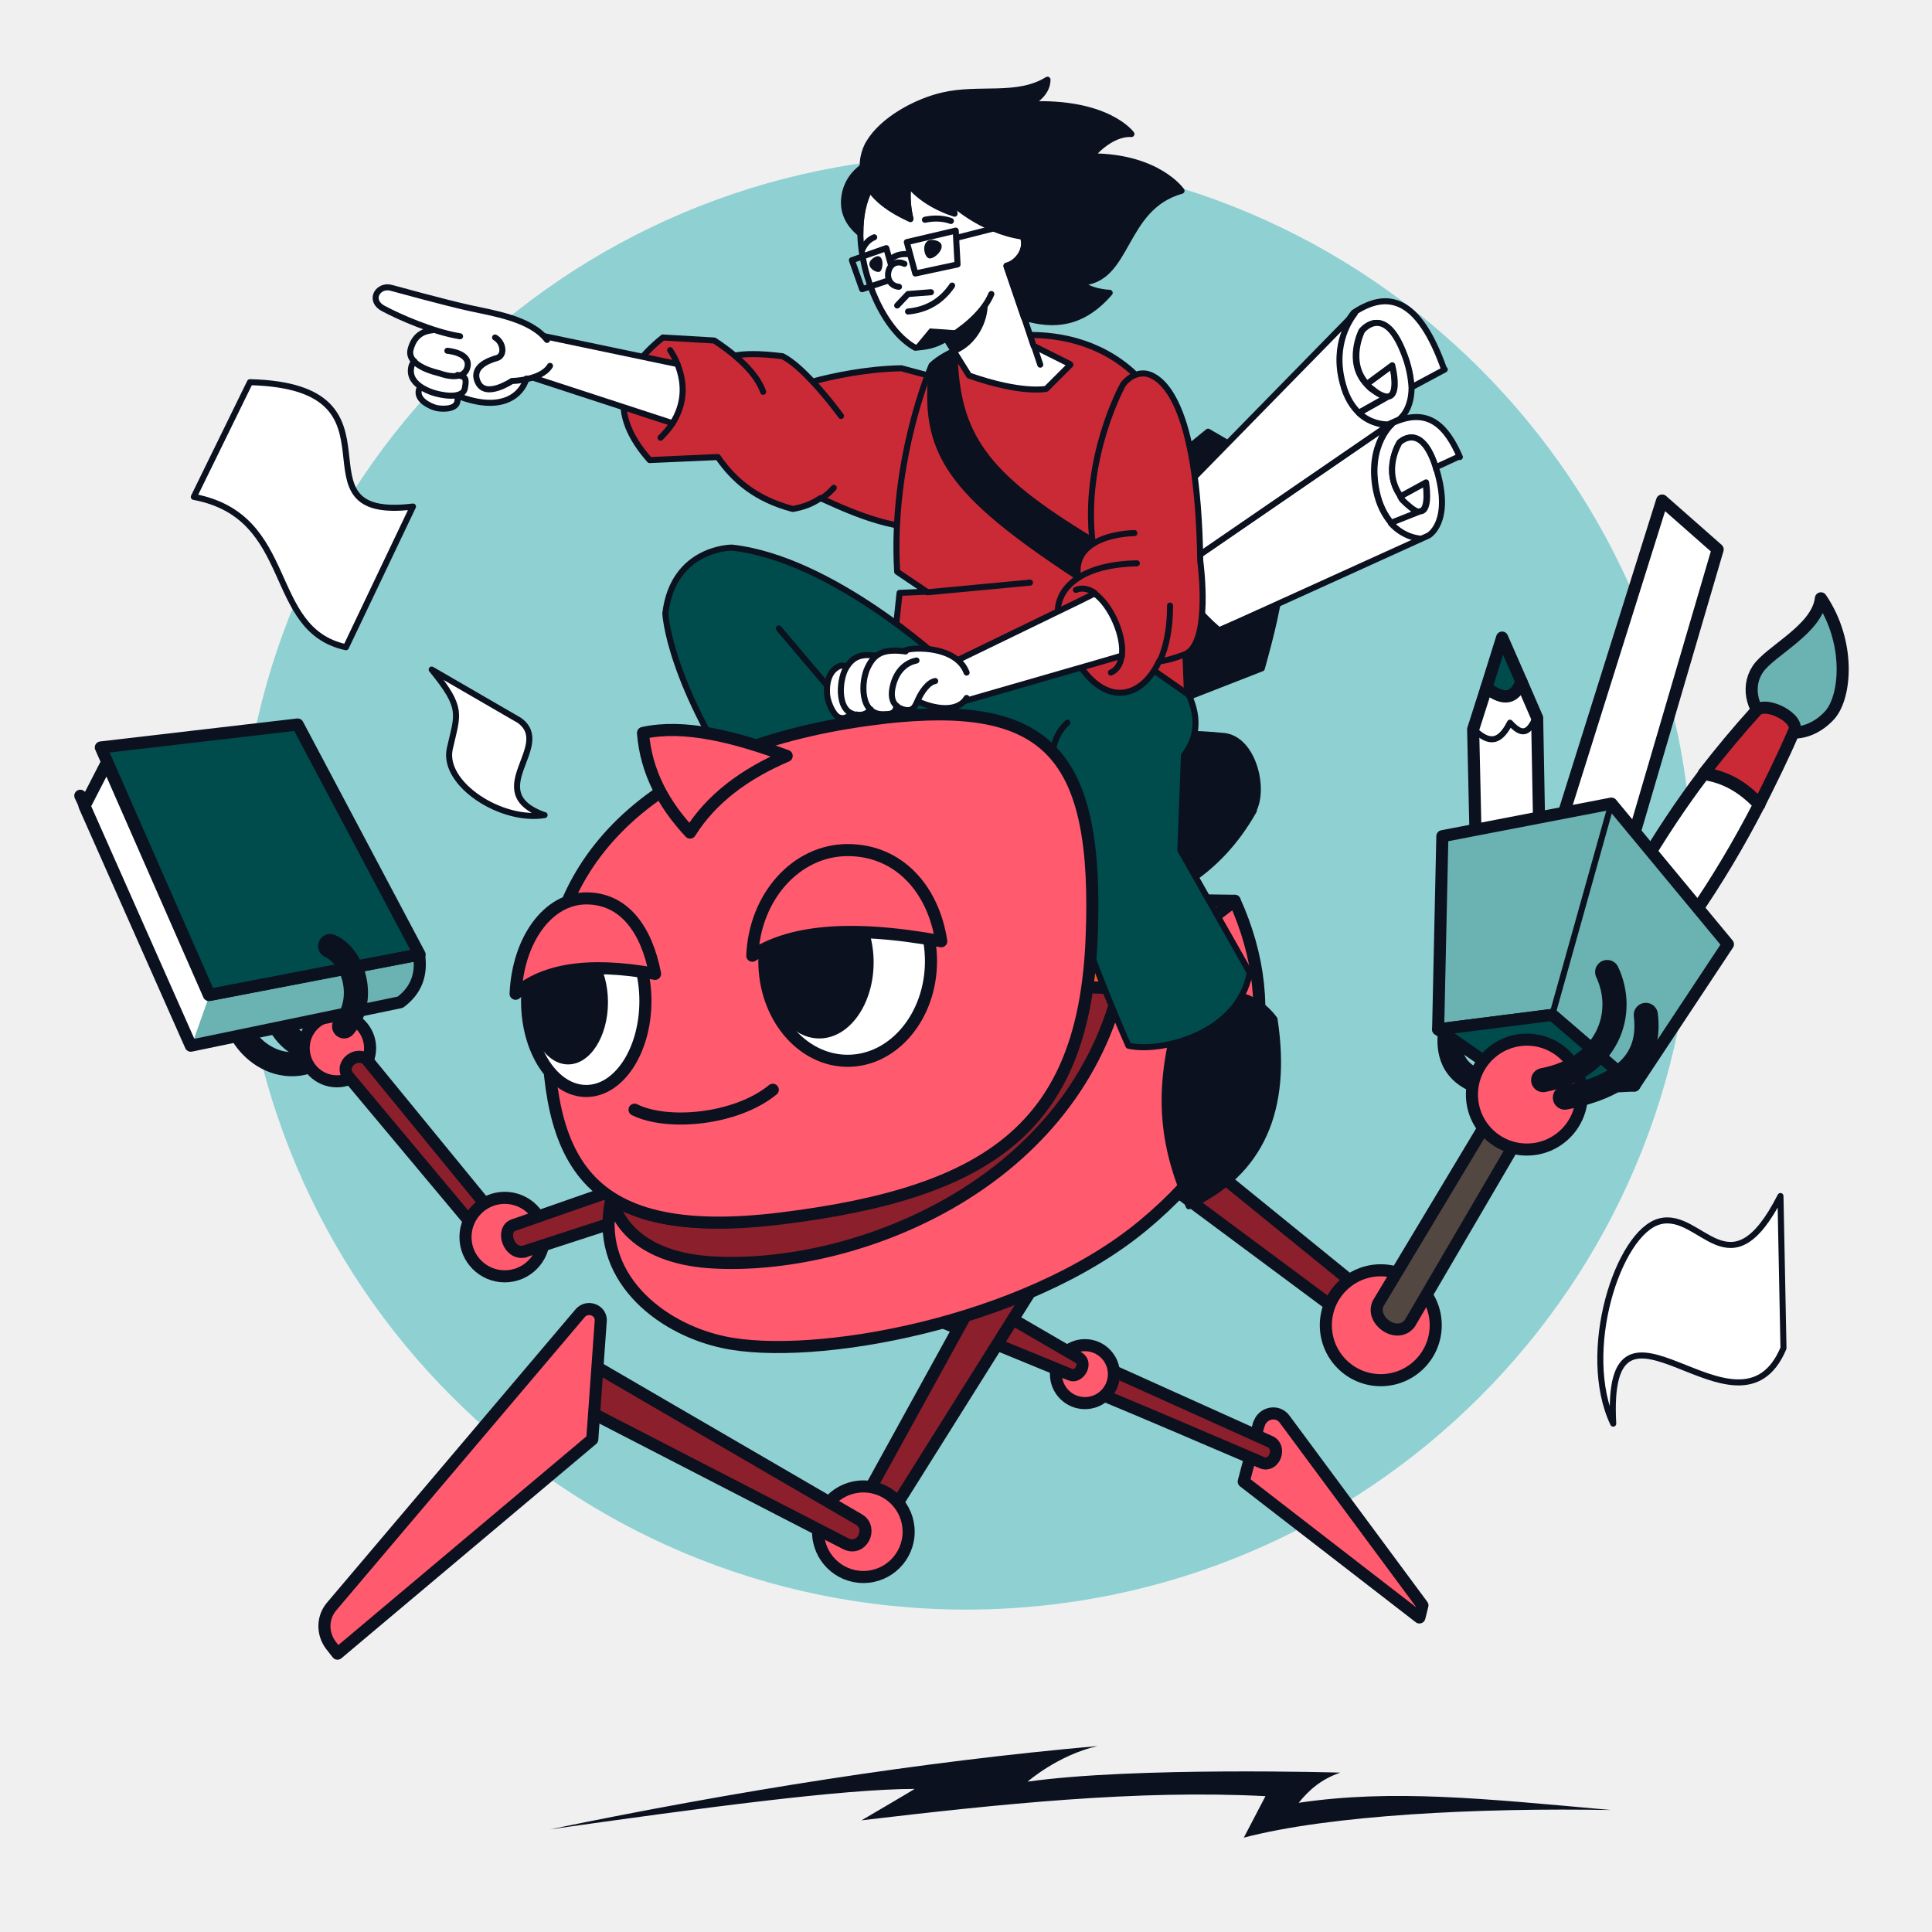
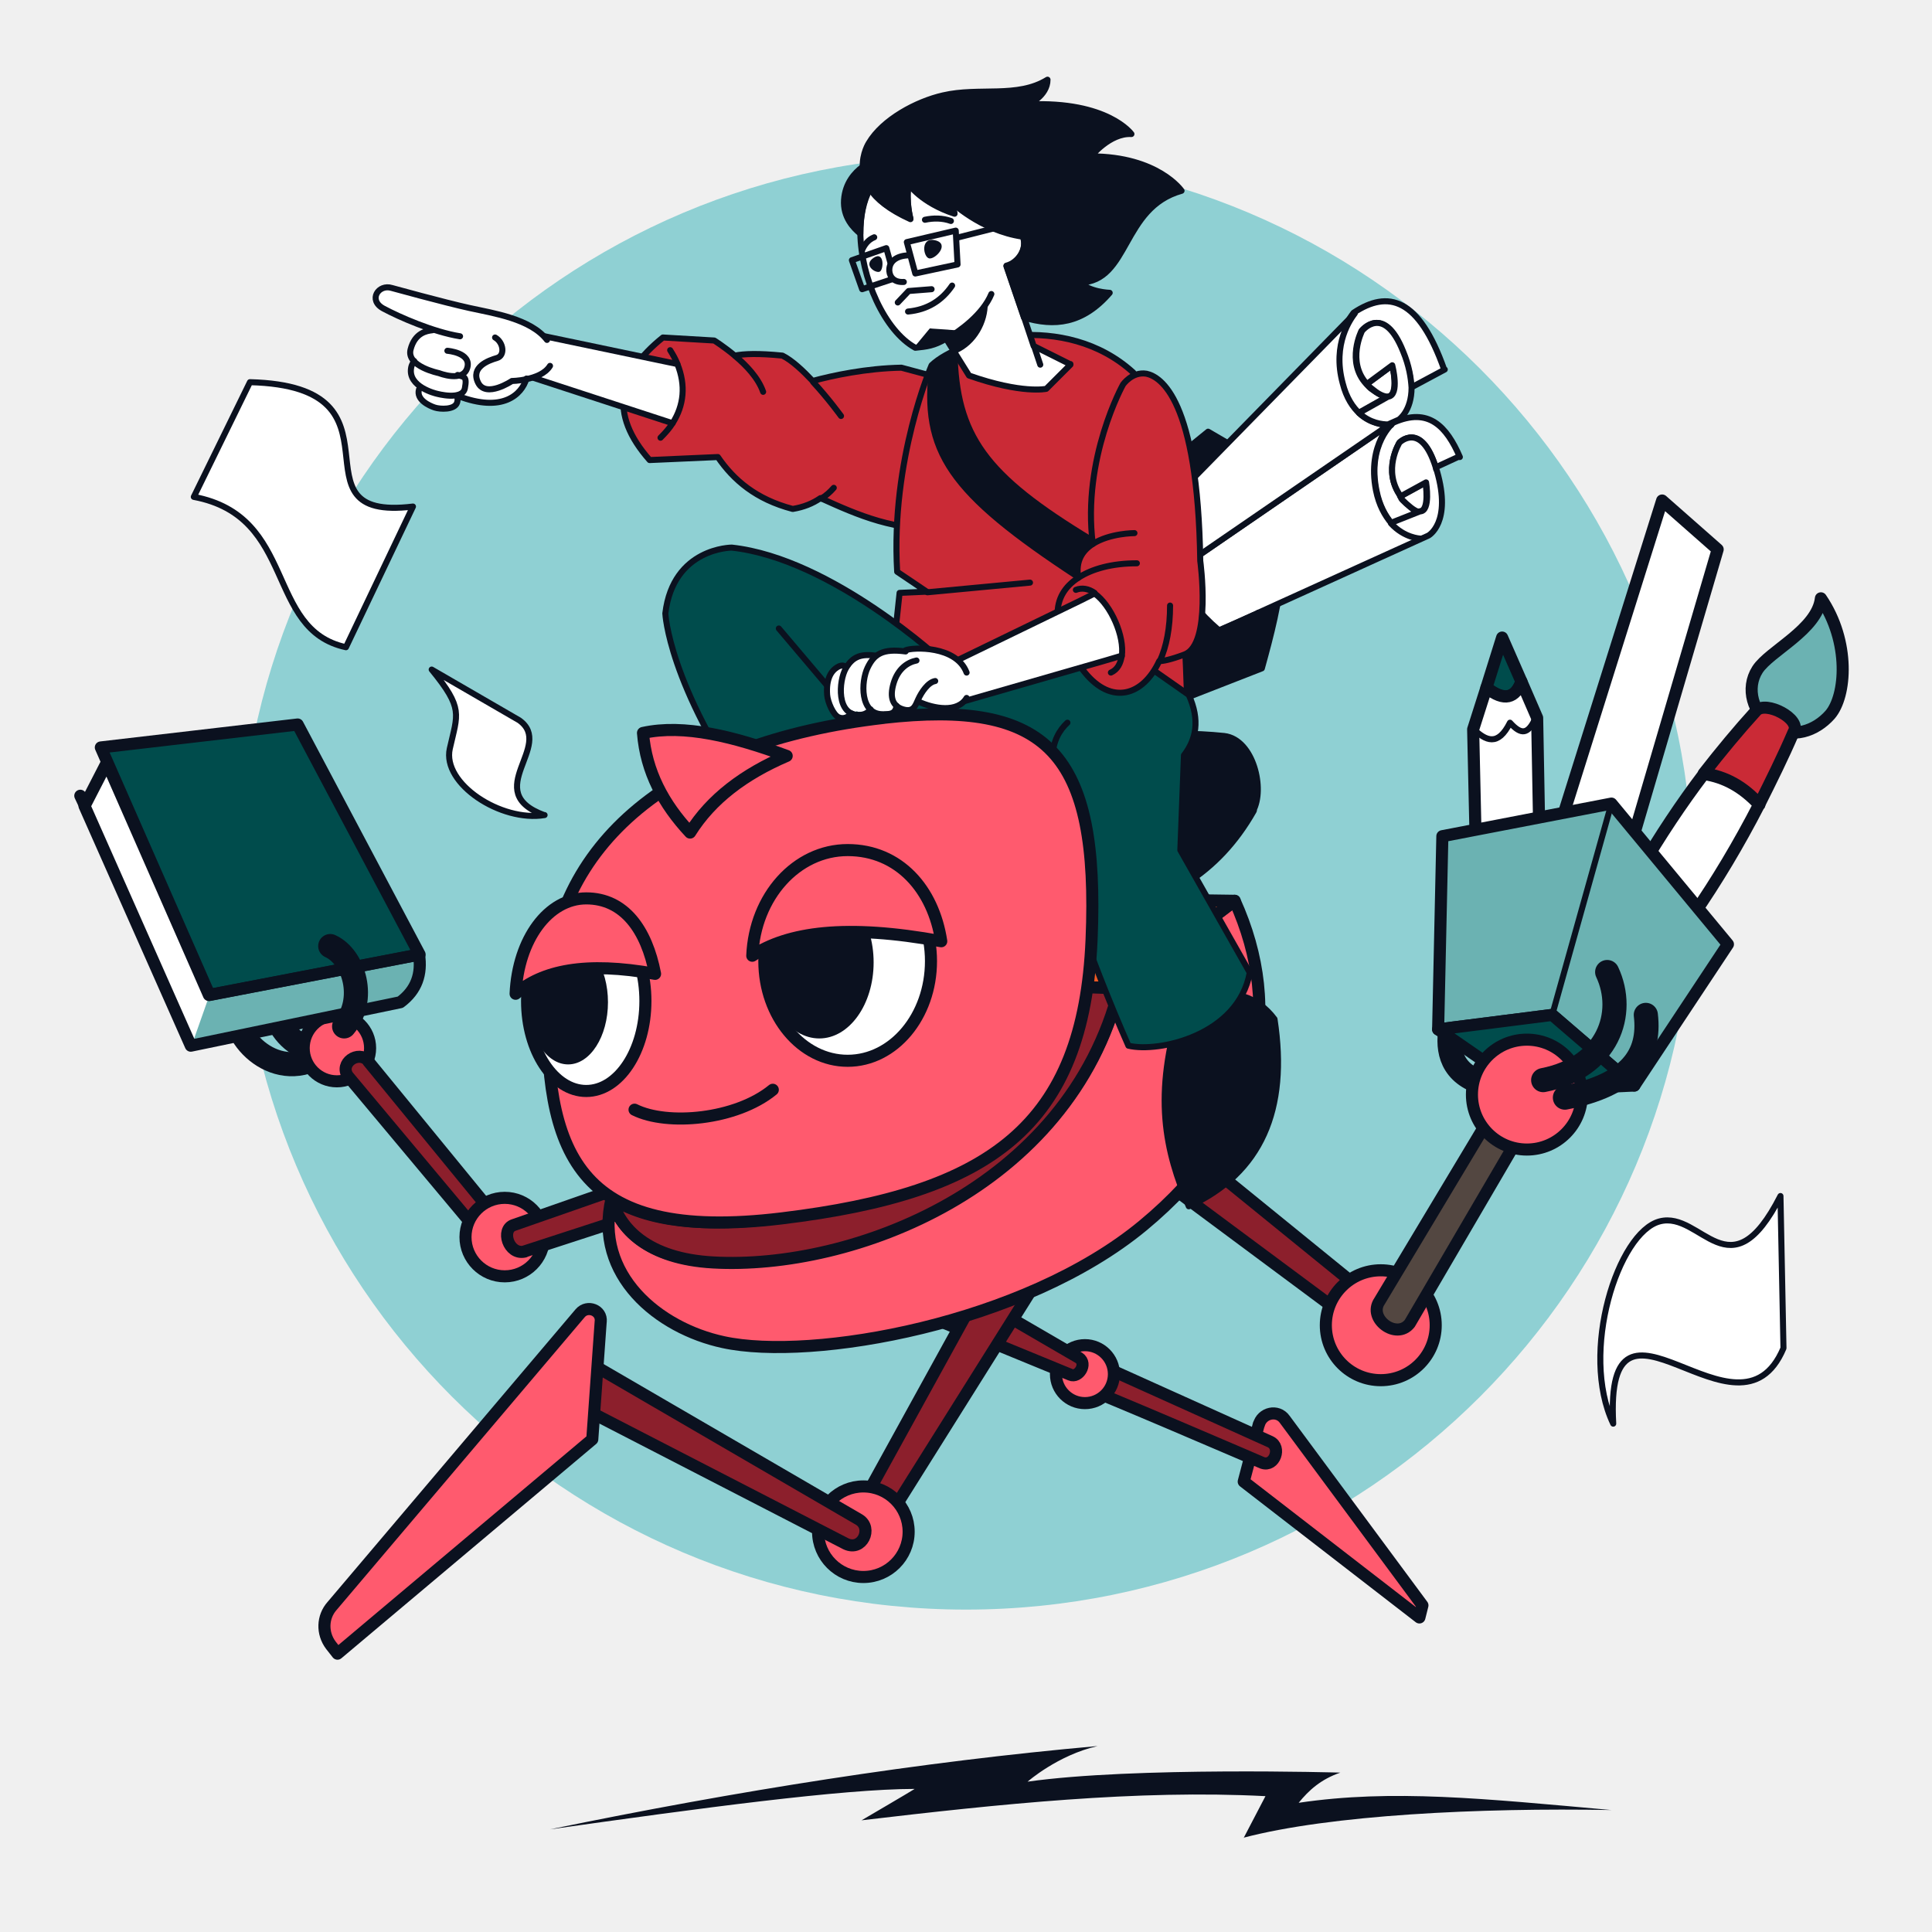
- <svg xmlns="http://www.w3.org/2000/svg" version="1.1" viewBox="0 0 320 320">
+ <svg xmlns="http://www.w3.org/2000/svg" id="Layer_1" version="1.1" viewBox="0 0 320 320">
  <g id="surrounding">
    <circle cx="160" cy="146.2" r="120.4" style="fill: #8fd0d3;" />
    <path d="M68.4,83.9l-11.1,23.3c-13.4-2.9-8.1-21.7-25.2-24.9l9.3-19c27.6.7,5.7,23.2,27,20.6Z" style="fill: #fff; stroke: #0b111f; stroke-linecap: round; stroke-linejoin: round;" />
-     <path d="M90.1,135c-10.6-3.9,1.8-11.5-4.1-15.7l-14.5-8.4c5.3,6.5,4.3,7.3,3,13.1s8.5,12.2,15.7,11Z" style="fill: #fff; stroke: #0b111f; stroke-linecap: round; stroke-linejoin: round;" />
+     <path d="M90.1,135c-10.6-3.9,1.8-11.5-4.1-15.7l-14.5-8.4c5.3,6.5,4.3,7.3,3,13.1-1.3,5.8,8.5,12.2,15.7,11h0Z" style="fill: #fff; stroke: #0b111f; stroke-linecap: round; stroke-linejoin: round;" />
    <path d="M295.4,223.3c-7.5,17.8-29.7-14.5-28.2,12.5-5.6-11.8.8-31.7,7.7-33.5s11.6,12.3,20-4.2l.5,25.2Z" style="fill: #fff; stroke: #0b111f; stroke-linecap: round; stroke-linejoin: round;" />
-     <path d="M205.9,304.4c14.4-3.8,39.2-5,61-4.6-21.2-1.9-36.3-3.5-51.8-1.2,1.7-2.1,3.7-3.9,6.9-5,0,0-34.2-1-51.8,1.5,0,0,5-4.4,11.6-5.9-29.3,2.6-59.7,7.4-90.7,13.8,24.7-3.5,48.5-6.7,60.4-6.7-.6.4-8.8,5.2-8.8,5.2,22.9-2.7,45.7-5.1,66.9-4l-3.6,6.9Z" style="fill: #0b111f;" />
+     <path d="M205.9,304.4c14.4-3.8,39.2-5,61-4.6-21.2-1.9-36.3-3.5-51.8-1.2,1.7-2.1,3.7-3.9,6.9-5,0,0-34.2-1-51.8,1.5,0,0,5-4.4,11.6-5.9-29.3,2.6-59.7,7.4-90.7,13.8,24.7-3.5,48.5-6.7,60.4-6.7-.6.4-8.8,5.2-8.8,5.2,22.9-2.7,45.7-5.1,66.9-4l-3.6,6.9h-.1Z" style="fill: #0b111f;" />
  </g>
  <g id="droid">
    <path d="M303.1,118.4c-2.4,2.7-6.2,4-9.5,1.9s-4.5-6.3-2.5-9.4,9.9-6.6,10.5-11.8c4.9,7.2,4.2,16.2,1.5,19.3Z" style="fill: #6bb2b2; stroke: #0b111f; stroke-linecap: round; stroke-linejoin: round; stroke-width: 2px;" />
    <path d="M297.1,121.2c-1.8,4.2-3.8,8.2-5.7,12-2.6-2.9-5.6-4.6-9.2-5.1,2.8-3.6,5.7-7.1,8.7-10.4,1.6-1.7,7.5,1.4,6.2,3.5Z" style="fill: #ca2a36; stroke: #0b111f; stroke-linecap: round; stroke-linejoin: round; stroke-width: 2px;" />
-     <path d="M291.4,133.2c-6.9,13.4-14.6,24.3-22.7,33.2l-6-5c5.5-12.1,12-23.3,19.5-33.2,3.5.5,6.5,2.2,9.2,5.1Z" style="fill: #fff; stroke: #0b111f; stroke-linecap: round; stroke-linejoin: round; stroke-width: 2px;" />
+     <path d="M291.4,133.2c-6.9,13.4-14.6,24.3-22.7,33.2l-6-5c5.5-12.1,12-23.3,19.5-33.2,3.5.5,6.5,2.2,9.2,5.1h0Z" style="fill: #fff; stroke: #0b111f; stroke-linecap: round; stroke-linejoin: round; stroke-width: 2px;" />
    <path d="M252,112.9c-1,2.7-2.8,3.3-5.8,1l2.6-8.3,3.2,7.3Z" style="fill: #004c4c; stroke: #0b111f; stroke-linecap: round; stroke-linejoin: round; stroke-width: 2px;" />
-     <path d="M255.2,151.4l-10.7-8.4-.5-22.2,2.2-6.9c3,2.4,4.8,1.7,5.8-1l2.6,6,.6,32.5Z" style="fill: #fff; stroke: #0b111f; stroke-linecap: round; stroke-linejoin: round; stroke-width: 2px;" />
+     <path d="M255.2,151.4l-10.7-8.4-.5-22.2,2.2-6.9c3,2.4,4.8,1.7,5.8-1l2.6,6,.6,32.5h0Z" style="fill: #fff; stroke: #0b111f; stroke-linecap: round; stroke-linejoin: round; stroke-width: 2px;" />
    <polygon points="252.8 154.5 275.3 82.9 284.5 91 264.5 159.2 252.8 154.5" style="fill: #fff; stroke: #0b111f; stroke-linecap: round; stroke-linejoin: round; stroke-width: 2px;" />
    <path d="M39.3,166.3c-1.7,4.7,5.9,13.3,13.7,8.6" style="fill: none; stroke: #0b111f; stroke-linecap: round; stroke-linejoin: round; stroke-width: 4px;" />
    <path d="M45.6,164c-1.7,4.7,4.1,13.2,11.9,8.6" style="fill: none; stroke: #0b111f; stroke-linecap: round; stroke-linejoin: round; stroke-width: 4px;" />
    <path d="M242.5,164.3s-7.7,13,4.4,15.4" style="fill: none; stroke: #0b111f; stroke-linecap: round; stroke-linejoin: round; stroke-width: 4px;" />
    <polygon points="224.7 219.4 190.1 193.7 194.8 188.7 227.9 215.6 224.7 219.4" style="fill: #8c1f2c; stroke: #0b111f; stroke-linejoin: round; stroke-width: 2px;" />
    <circle cx="55.8" cy="173.6" r="5.5" style="fill: #ff5a6e; stroke: #0b111f; stroke-linejoin: round; stroke-width: 2px;" />
-     <path d="M61,175.8l21.2,25.9-3.1,2.2-21.5-25.7c-1.4-2.1,1.7-4.3,3.4-2.5Z" style="fill: #8c1f2c; stroke: #0b111f; stroke-linejoin: round; stroke-width: 2px;" />
+     <path d="M61,175.8l21.2,25.9-3.1,2.2-21.5-25.7c-1.4-2.1,1.7-4.3,3.4-2.5h0Z" style="fill: #8c1f2c; stroke: #0b111f; stroke-linejoin: round; stroke-width: 2px;" />
    <circle cx="83.6" cy="204.9" r="6.5" style="fill: #ff5a6e; stroke: #0b111f; stroke-linejoin: round; stroke-width: 2px;" />
-     <path d="M86.8,207.3l29.2-9.5-1.1-5.3-29.8,10.4c-2.2.7-.9,5,1.8,4.4Z" style="fill: #8c1f2c; stroke: #0b111f; stroke-linejoin: round; stroke-width: 2px;" />
-     <path d="M208.5,235.9l-2.5,9.5,29.1,22.5.5-2-22.8-30.8c-1.2-1.7-3.8-1.1-4.3.9Z" style="fill: #ff5a6e; stroke: #0b111f; stroke-linejoin: round; stroke-width: 2px;" />
+     <path d="M86.8,207.3l29.2-9.5-1.1-5.3-29.8,10.4c-2.2.7-.9,5,1.8,4.4h-.1Z" style="fill: #8c1f2c; stroke: #0b111f; stroke-linejoin: round; stroke-width: 2px;" />
+     <path d="M208.5,235.9l-2.5,9.5,29.1,22.5.5-2-22.8-30.8c-1.2-1.7-3.8-1.1-4.3.9h0Z" style="fill: #ff5a6e; stroke: #0b111f; stroke-linejoin: round; stroke-width: 2px;" />
    <path d="M209.1,242.3s-28.6-12.3-29.7-12.5l1.7-4.2,29.3,13.2c1.9.9.7,4.2-1.3,3.5Z" style="fill: #8c1f2c; stroke: #0b111f; stroke-linejoin: round; stroke-width: 2px;" />
    <circle cx="179.7" cy="227.6" r="4.8" style="fill: #ff5a6e; stroke: #0b111f; stroke-linejoin: round; stroke-width: 2px;" />
    <path d="M178.7,224.9l-30.8-17.9-6.4,6,35.8,14.7c1.3.6,2.9-1.8,1.4-2.8Z" style="fill: #8c1f2c; stroke: #0b111f; stroke-linejoin: round; stroke-width: 2px;" />
    <polygon points="147.7 250.5 175 207 167.8 203.6 143.3 248.1 147.7 250.5" style="fill: #8c1f2c; stroke: #0b111f; stroke-linejoin: round; stroke-width: 2px;" />
-     <path d="M185.4,163.7l19.1-14.5c8.2,18.1,4.5,37.5-15.2,53.8s-54.8,22.5-69.5,19.3c-10.7-2.3-21.5-11.1-18.5-23.8,1.3,5,5.9,9.9,16.8,10.5,22.9,1.3,58.9-12.2,67.3-45.4Z" style="fill: #ff5a6e; stroke: #0b111f; stroke-linejoin: round; stroke-width: 2px;" />
-     <path d="M204.5,149.2l-19.1,14.5-5.6-.2c.6-2.5,1-5.2,1.1-8,0-1.4,0-2.7,0-4,3.4-.6,6.5-1.4,9.3-2.5l14.3.2Z" style="fill: #f15a24; stroke: #0b111f; stroke-linejoin: round; stroke-width: 2px;" />
-     <path d="M190.3,148.9c-2.9,1.1-6,2-9.3,2.5,0-.9,0-1.8,0-2.7l9.4.2Z" style="fill: none; stroke: #0b111f; stroke-linejoin: round; stroke-width: 2px;" />
-     <path d="M207.2,134.1c-5.8,10.2-14.5,15.3-26.3,17.3,0-10.5-2.5-19.6-8.3-25.6,9.1-3.5,20.4-4.4,30.1-3.4,4.4.5,6.3,8.3,4.4,11.7Z" style="fill: #0b111f; stroke: #0b111f; stroke-linejoin: round; stroke-width: 2px;" />
-     <path d="M185.4,163.7c-8.4,33.2-44.3,46.7-67.3,45.4-10.8-.6-15.5-5.6-16.8-10.6,5.9,3.7,14.8,4.9,28.2,3.2,15.8-2,44.2-13,50.2-38.2l5.6.2Z" style="fill: #8c1f2c; stroke: #0b111f; stroke-linejoin: round; stroke-width: 2px;" />
+     <path d="M185.4,163.7l19.1-14.5c8.2,18.1,4.5,37.5-15.2,53.8s-54.8,22.5-69.5,19.3c-10.7-2.3-21.5-11.1-18.5-23.8,1.3,5,5.9,9.9,16.8,10.5,22.9,1.3,58.9-12.2,67.3-45.4h0Z" style="fill: #ff5a6e; stroke: #0b111f; stroke-linejoin: round; stroke-width: 2px;" />
+     <path d="M204.5,149.2l-19.1,14.5-5.6-.2c.6-2.5,1-5.2,1.1-8v-4c3.4-.6,6.5-1.4,9.3-2.5l14.3.2Z" style="fill: #f15a24; stroke: #0b111f; stroke-linejoin: round; stroke-width: 2px;" />
+     <path d="M190.3,148.9c-2.9,1.1-6,2-9.3,2.5v-2.7l9.4.2h0Z" style="fill: none; stroke: #0b111f; stroke-linejoin: round; stroke-width: 2px;" />
+     <path d="M207.2,134.1c-5.8,10.2-14.5,15.3-26.3,17.3,0-10.5-2.5-19.6-8.3-25.6,9.1-3.5,20.4-4.4,30.1-3.4,4.4.5,6.3,8.3,4.4,11.7h.1Z" style="fill: #0b111f; stroke: #0b111f; stroke-linejoin: round; stroke-width: 2px;" />
+     <path d="M185.4,163.7c-8.4,33.2-44.3,46.7-67.3,45.4-10.8-.6-15.5-5.6-16.8-10.6,5.9,3.7,14.8,4.9,28.2,3.2,15.8-2,44.2-13,50.2-38.2l5.6.2h.1Z" style="fill: #8c1f2c; stroke: #0b111f; stroke-linejoin: round; stroke-width: 2px;" />
    <circle cx="143" cy="253.7" r="7.5" style="fill: #ff5a6e; stroke: #0b111f; stroke-linejoin: round; stroke-width: 2px;" />
    <circle cx="228.7" cy="219.5" r="9.1" style="fill: #ff5a6e; stroke: #0b111f; stroke-linejoin: round; stroke-width: 2px;" />
-     <path d="M95.7,224.6l46.6,27.1c2.3,1.4.5,5.3-2.2,4l-45.6-23.5,1.1-7.6Z" style="fill: #8c1f2c; stroke: #0b111f; stroke-linejoin: round; stroke-width: 2px;" />
-     <path d="M66.3,166l-34.7,7.2,3-8.5,34.8-6.7c.5,3.2-.4,5.9-3.1,7.9Z" style="fill: #6bb2b2;" />
+     <path d="M95.7,224.6l46.6,27.1c2.3,1.4.5,5.3-2.2,4l-45.6-23.5,1.1-7.6h.1Z" style="fill: #8c1f2c; stroke: #0b111f; stroke-linejoin: round; stroke-width: 2px;" />
+     <path d="M66.3,166l-34.7,7.2,3-8.5,34.8-6.7c.5,3.2-.4,5.9-3.1,7.9h0Z" style="fill: #6bb2b2;" />
    <polygon points="34.7 164.8 31.7 173.3 14.1 133.5 17.8 126.3 34.7 164.8" style="fill: #fff;" />
    <path d="M252.1,187.4l-18.6,31.8c-2.2,2.8-7-.8-5-3.7l18.6-31,5,2.9Z" style="fill: #534741; stroke: #0b111f; stroke-linecap: round; stroke-linejoin: round; stroke-width: 2px;" />
    <polygon points="69.5 158.1 34.7 164.8 16.7 123.8 49.3 120 69.5 158.1" style="fill: #004c4c; stroke: #0b111f; stroke-linecap: round; stroke-linejoin: round; stroke-width: 2px;" />
    <path d="M66.3,166l-34.7,7.2-17.6-39.7,3.7-7.2,16.9,38.5,34.8-6.7c.5,3.2-.4,5.9-3.1,7.9Z" style="fill: none; stroke: #0b111f; stroke-linecap: round; stroke-linejoin: round; stroke-width: 2px;" />
    <line x1="14.1" y1="133.5" x2="13.3" y2="131.8" style="fill: none; stroke: #0b111f; stroke-linecap: round; stroke-linejoin: round; stroke-width: 2px;" />
    <polygon points="286.2 156.4 270.7 179.8 257.1 168.1 238.2 170.5 238.9 138.5 266.9 133.1 286.2 156.4" style="fill: #6bb2b2; stroke: #0b111f; stroke-linecap: round; stroke-linejoin: round; stroke-width: 2px;" />
    <polygon points="270.7 179.8 252.8 180.6 238.2 170.5 257.1 168.1 270.7 179.8" style="fill: #004c4c; stroke: #0b111f; stroke-linecap: round; stroke-linejoin: round; stroke-width: 2px;" />
    <line x1="257.1" y1="168.1" x2="266.9" y2="133.1" style="fill: none; stroke: #0b111f; stroke-linecap: round; stroke-linejoin: round;" />
-     <path d="M99.5,218.8l-1.4,19.6-42.2,35.5-1.1-1.4c-1.5-2-1.4-4.7.2-6.5l41.1-48.5c1.2-1.4,3.6-.5,3.4,1.4Z" style="fill: #ff5a6e; stroke: #0b111f; stroke-linejoin: round; stroke-width: 2px;" />
+     <path d="M99.5,218.8l-1.4,19.6-42.2,35.5-1.1-1.4c-1.5-2-1.4-4.7.2-6.5l41.1-48.5c1.2-1.4,3.6-.5,3.4,1.4h0Z" style="fill: #ff5a6e; stroke: #0b111f; stroke-linejoin: round; stroke-width: 2px;" />
    <circle cx="252.9" cy="181.3" r="9.1" style="fill: #ff5a6e; stroke: #0b111f; stroke-linejoin: round; stroke-width: 2px;" />
    <path d="M266.2,161c3.2,6.8.2,15.8-10.6,17.9" style="fill: none; stroke: #0b111f; stroke-linecap: round; stroke-linejoin: round; stroke-width: 4px;" />
    <path d="M272.6,168.1c.8,6.7-2.6,11.6-13.4,13.7" style="fill: none; stroke: #0b111f; stroke-linecap: round; stroke-linejoin: round; stroke-width: 4px;" />
    <path d="M54.7,156.7c4,1.8,6,8.9,2.3,13.3" style="fill: none; stroke: #0b111f; stroke-linecap: round; stroke-linejoin: round; stroke-width: 4px;" />
    <path d="M244,120.7c2.1,2,4.1,3,6.1-1,1.9,2.1,3,1.9,4.2-.7" style="fill: none; stroke: #0b111f; stroke-linecap: round; stroke-linejoin: round;" />
  </g>
  <g id="char">
-     <path d="M186.2,119.6l22.8-8.9c3.1-11.2,5.6-21.5.7-33.6l-9.6-5.6-11.2,9.1-2.7,38.9Z" style="fill: #0b111f; stroke: #0b111f; stroke-linecap: round; stroke-linejoin: round;" />
-     <path d="M241.7,75.6l-3.9,1.8c-2.5-7.7-6-4.1-6-4.1,0,0-2.9,4.6.2,8.9.3.4.6.8,1,1.2,1,1,1.8,1.4,2.3,1.4l-4.8,1.9c-1-1.2-2-2.9-2.5-5.4-1.6-7.8,2.8-11.3,2.8-11.3,5.8-2.6,8.8.6,11,5.7Z" style="fill: #fff; stroke: #0b111f; stroke-linecap: round; stroke-linejoin: round;" />
-     <path d="M235.2,84.8h0c-.5,0-1.2-.4-2.3-1.4s-.7-.8-1-1.2l4.2-2.3s.8,4.8-1,4.8Z" style="fill: #fff; stroke: #0b111f; stroke-linecap: round; stroke-linejoin: round;" />
-     <path d="M236.6,88.7s-17.6,8-28.2,12.8c-2.8,1.3-5.1,2.3-6.5,2.9-3.5-3-4.9-5.3-4.9-5.3l-.2-5.9,33.5-23h0l.4-.3s-4.3,3.6-2.8,11.3c.5,2.5,1.5,4.2,2.5,5.4l4.8-1.9h0c1.8,0,1-4.8,1-4.8l-4.2,2.3c-3.1-4.3-.2-8.9-.2-8.9,0,0,3.6-3.6,6,4.1,0,.2.1.4.2.6,2.5,8.6-1.4,10.7-1.4,10.7Z" style="fill: #fff; stroke: #0b111f; stroke-linecap: round; stroke-linejoin: round;" />
-     <path d="M239.3,61.2l-5.6,3c0-1.6-.4-3.5-1.4-6-3.2-8-6.8-3.4-6.8-3.4,0,0-2.6,5.1.8,8.8.3.3.6.7,1.1,1,1.1.8,1.9,1.1,2.4,1.1l-4.8,2.7c-1.1-1-2.2-2.6-2.8-5-1.8-6.6,1.4-10.8,2-11.6h0c5.7-3.8,10.8-2.5,15,9.4Z" style="fill: #fff; stroke: #0b111f; stroke-linecap: round; stroke-linejoin: round;" />
-     <path d="M230.3,70.2l-33.5,23-.3-12.8,27.9-28.5c-.6.8-3.8,5-2,11.6.6,2.4,1.7,4,2.8,5,1.9,1.7,4,1.9,4.8,1.9s.2,0,.3,0Z" style="fill: #fff; stroke: #0b111f; stroke-linecap: round; stroke-linejoin: round;" />
+     <path d="M186.2,119.6l22.8-8.9c3.1-11.2,5.6-21.5.7-33.6l-9.6-5.6-11.2,9.1-2.7,38.9h0Z" style="fill: #0b111f; stroke: #0b111f; stroke-linecap: round; stroke-linejoin: round;" />
+     <path d="M241.7,75.6l-3.9,1.8c-2.5-7.7-6-4.1-6-4.1,0,0-2.9,4.6.2,8.9.3.4.6.8,1,1.2,1,1,1.8,1.4,2.3,1.4l-4.8,1.9c-1-1.2-2-2.9-2.5-5.4-1.6-7.8,2.8-11.3,2.8-11.3,5.8-2.6,8.8.6,11,5.7h-.1Z" style="fill: #fff; stroke: #0b111f; stroke-linecap: round; stroke-linejoin: round;" />
+     <path d="M235.2,84.8h0c-.5,0-1.2-.4-2.3-1.4s-.7-.8-1-1.2l4.2-2.3s.8,4.8-1,4.8h.1Z" style="fill: #fff; stroke: #0b111f; stroke-linecap: round; stroke-linejoin: round;" />
+     <path d="M236.6,88.7s-17.6,8-28.2,12.8c-2.8,1.3-5.1,2.3-6.5,2.9-3.5-3-4.9-5.3-4.9-5.3l-.2-5.9,33.5-23h0l.4-.3s-4.3,3.6-2.8,11.3c.5,2.5,1.5,4.2,2.5,5.4l4.8-1.9h0c1.8,0,1-4.8,1-4.8l-4.2,2.3c-3.1-4.3-.2-8.9-.2-8.9,0,0,3.6-3.6,6,4.1,0,.2.1.4.2.6,2.5,8.6-1.4,10.7-1.4,10.7h0Z" style="fill: #fff; stroke: #0b111f; stroke-linecap: round; stroke-linejoin: round;" />
+     <path d="M239.3,61.2l-5.6,3c0-1.6-.4-3.5-1.4-6-3.2-8-6.8-3.4-6.8-3.4,0,0-2.6,5.1.8,8.8.3.3.6.7,1.1,1,1.1.8,1.9,1.1,2.4,1.1l-4.8,2.7c-1.1-1-2.2-2.6-2.8-5-1.8-6.6,1.4-10.8,2-11.6h0c5.7-3.8,10.8-2.5,15,9.4h.1Z" style="fill: #fff; stroke: #0b111f; stroke-linecap: round; stroke-linejoin: round;" />
+     <path d="M230.3,70.2l-33.5,23-.3-12.8,27.9-28.5c-.6.8-3.8,5-2,11.6.6,2.4,1.7,4,2.8,5,1.9,1.7,4,1.9,4.8,1.9s.2,0,.3,0v-.2Z" style="fill: #fff; stroke: #0b111f; stroke-linecap: round; stroke-linejoin: round;" />
    <path d="M229.9,65.7h0c-.5,0-1.3-.2-2.4-1.1-.4-.3-.8-.6-1.1-1l4.2-3.1s1.2,4.9-.7,5.2Z" style="fill: #fff; stroke: #0b111f; stroke-linecap: round; stroke-linejoin: round;" />
-     <path d="M233.8,64.2c0,3.9-2.1,5.3-2.1,5.3l-1.8.8c-.9,0-3-.2-4.8-1.9l4.8-2.7h0c2-.2.7-5.2.7-5.2l-4.2,3.1c-3.4-3.7-.8-8.8-.8-8.8,0,0,3.6-4.6,6.8,3.4,1,2.4,1.3,4.4,1.4,6Z" style="fill: #fff; stroke: #0b111f; stroke-linecap: round; stroke-linejoin: round;" />
-     <path d="M156.9,87.6c-8.7.4-14.6-2.2-21-5.1-1.3.9-2.8,1.5-4.6,1.8-6.1-1.6-9.8-4.8-12.4-8.6l-11.3.5c-6.8-7.7-5.3-14.3,2.2-20.3l8.5.5s1.6,1,3.4,2.5c1.5-.3,3.9-.4,7.9.1,1.6.8,3.4,2.5,5,4.2,3.3-.9,8.9-2.1,14.7-2.2,0,0,6.9,1.8,9.1,2.6,6.5,2.2,9.6,23.4-1.6,23.9Z" style="fill: #ca2a36; stroke: #0b111f; stroke-linecap: round; stroke-linejoin: round;" />
-     <path d="M196.8,115.1l-49.1-4.8,1.3-12.1,4.5-.2-4.9-3.3c-1.1-18.6,5.7-34.2,5.7-34.2,4.7-4.5,22.1-9.1,33.4,1.2,5.4,8.9,8.1,27.8,8.9,53.4Z" style="fill: #ca2a36; stroke: #0b111f; stroke-linecap: round; stroke-linejoin: round;" />
-     <path d="M181,90h0c-1.7,1.1-2.9,2.8-2.4,5.6-21.5-14.1-25.9-20.8-24.2-35,.9-.8,2.1-1.6,3.7-2.3.3,13.8,4.9,20.4,22.8,31.2,0,.2,0,.4,0,.5Z" style="fill: #0b111f; stroke: #0b111f; stroke-linecap: round; stroke-linejoin: round;" />
+     <path d="M233.8,64.2c0,3.9-2.1,5.3-2.1,5.3l-1.8.8c-.9,0-3-.2-4.8-1.9l4.8-2.7h0c2-.2.7-5.2.7-5.2l-4.2,3.1c-3.4-3.7-.8-8.8-.8-8.8,0,0,3.6-4.6,6.8,3.4,1,2.4,1.3,4.4,1.4,6h0Z" style="fill: #fff; stroke: #0b111f; stroke-linecap: round; stroke-linejoin: round;" />
+     <path d="M156.9,87.6c-8.7.4-14.6-2.2-21-5.1-1.3.9-2.8,1.5-4.6,1.8-6.1-1.6-9.8-4.8-12.4-8.6l-11.3.5c-6.8-7.7-5.3-14.3,2.2-20.3l8.5.5s1.6,1,3.4,2.5c1.5-.3,3.9-.4,7.9,0,1.6.8,3.4,2.5,5,4.2,3.3-.9,8.9-2.1,14.7-2.2,0,0,6.9,1.8,9.1,2.6,6.5,2.2,9.6,23.4-1.6,23.9h.1Z" style="fill: #ca2a36; stroke: #0b111f; stroke-linecap: round; stroke-linejoin: round;" />
+     <path d="M196.8,115.1l-49.1-4.8,1.3-12.1,4.5-.2-4.9-3.3c-1.1-18.6,5.7-34.2,5.7-34.2,4.7-4.5,22.1-9.1,33.4,1.2,5.4,8.9,8.1,27.8,8.9,53.4h.2Z" style="fill: #ca2a36; stroke: #0b111f; stroke-linecap: round; stroke-linejoin: round;" />
+     <path d="M181,90h0c-1.7,1.1-2.9,2.8-2.4,5.6-21.5-14.1-25.9-20.8-24.2-35,.9-.8,2.1-1.6,3.7-2.3.3,13.8,4.9,20.4,22.8,31.2v.5h0Z" style="fill: #0b111f; stroke: #0b111f; stroke-linecap: round; stroke-linejoin: round;" />
    <path d="M195.6,166.6s9.6-5.7,15.5,2.2c2.3,15-2.2,25.5-14.2,31-3.9-9.1-6-18.4-1.3-33.2Z" style="fill: #0b111f; stroke: #0b111f; stroke-linecap: round; stroke-linejoin: round;" />
-     <path d="M207,161.1c-1.9,10.4-15.1,13.3-20.1,12.1,0,0-6.7-15-10.6-28.2-2.5-8.7-2.1-17-2-19.4h-27.1c0,.1-22.7,7.4-22.7,7.4-13.8-19.7-14.3-31.4-14.3-31.4,1.3-10.9,11-10.9,11-10.9,16.6,1.8,34.9,18.8,34.9,18.8l34.8,1.4,6,4.2c1.9,4.2,1.2,7.4-.8,10l-.6,15.7,11.5,20.3Z" style="fill: #004c4c; stroke: #0b111f; stroke-linecap: round; stroke-linejoin: round;" />
+     <path d="M207,161.1c-1.9,10.4-15.1,13.3-20.1,12.1,0,0-6.7-15-10.6-28.2-2.5-8.7-2.1-17-2-19.4h-27.1c0,0-22.7,7.4-22.7,7.4-13.8-19.7-14.3-31.4-14.3-31.4,1.3-10.9,11-10.9,11-10.9,16.6,1.8,34.9,18.8,34.9,18.8l34.8,1.4,6,4.2c1.9,4.2,1.2,7.4-.8,10l-.6,15.7,11.5,20.3h0Z" style="fill: #004c4c; stroke: #0b111f; stroke-linecap: round; stroke-linejoin: round;" />
    <line x1="147.2" y1="125.6" x2="129" y2="104.1" style="fill: none; stroke: #0b111f; stroke-linecap: round; stroke-linejoin: round;" />
    <path d="M174.3,125.5c.1-2.8,1.2-4.6,2.5-5.8" style="fill: none; stroke: #0b111f; stroke-linecap: round; stroke-linejoin: round;" />
    <line x1="171.3" y1="57.4" x2="169.1" y2="56.4" style="fill: none; stroke: #0b111f; stroke-linecap: round; stroke-linejoin: round;" />
    <line x1="170.6" y1="96.5" x2="153.6" y2="98.1" style="fill: none; stroke: #0b111f; stroke-linecap: round; stroke-linejoin: round;" />
    <path d="M126.4,64.9c-.8-2.3-2.8-4.4-4.6-5.9" style="fill: none; stroke: #0b111f; stroke-linecap: round; stroke-linejoin: round;" />
    <path d="M138.1,80.8c-.6.7-1.3,1.3-2.1,1.8" style="fill: none; stroke: #0b111f; stroke-linecap: round; stroke-linejoin: round;" />
    <path d="M134.7,63.3c2.5,2.7,4.6,5.6,4.6,5.6" style="fill: none; stroke: #0b111f; stroke-linecap: round; stroke-linejoin: round;" />
    <path d="M144.9,30.1c-.3.4-.6.8-.8,1.2" style="fill: none; stroke: #0b111f; stroke-linecap: round; stroke-linejoin: round;" />
-     <path d="M177.3,60.4l-4,4s-4,.9-12.8-2.2l-3.8-6.1c-2,1.2-3.2,1.3-5.1,1.5-5.1-2.8-9-11.6-9.1-19,0-2.8.4-5.3,1.6-7.4,1.1,1.7,3.2,3.5,6.7,5,0,0-.8-2.9-.3-5.8,0,0,2.1,3.1,7.6,4.9l-.7-2.1s5,4.9,12,5.9c.9,1.9-.7,4.4-2.7,4.9l2.9,8.5,1.6,4.8,6,3Z" style="fill: #fff; stroke: #0b111f; stroke-linecap: round; stroke-linejoin: round;" />
+     <path d="M177.3,60.4l-4,4s-4,.9-12.8-2.2l-3.8-6.1c-2,1.2-3.2,1.3-5.1,1.5-5.1-2.8-9-11.6-9.1-19,0-2.8.4-5.3,1.6-7.4,1.1,1.7,3.2,3.5,6.7,5,0,0-.8-2.9-.3-5.8,0,0,2.1,3.1,7.6,4.9l-.7-2.1s5,4.9,12,5.9c.9,1.9-.7,4.4-2.7,4.9l2.9,8.5,1.6,4.8,6,3h.1Z" style="fill: #fff; stroke: #0b111f; stroke-linecap: round; stroke-linejoin: round;" />
    <path d="M156.8,56.1c2.1-1.2,6-4,7.4-7.4" style="fill: none; stroke: #0b111f; stroke-linecap: round; stroke-linejoin: round;" />
    <path d="M111.4,70.1c-.5.8-1.2,1.6-2,2.4" style="fill: none; stroke: #0b111f; stroke-linecap: round; stroke-linejoin: round;" />
    <path d="M112.2,60.3c-.3-.8-.7-1.5-1.2-2.3" style="fill: none; stroke: #0b111f; stroke-linecap: round; stroke-linejoin: round;" />
    <path d="M111.4,70.1l-24.2-7.9,1.6-6.8,23.4,4.9c1.4,3.5,1.1,6.8-.8,9.8Z" style="fill: #fff; stroke: #0b111f; stroke-linecap: round; stroke-linejoin: round;" />
    <path d="M91.5,59.5" style="fill: none; stroke: #0b111f; stroke-linecap: round; stroke-linejoin: round;" />
    <path d="M87.2,62.7h0c-.8,2.7-3.1,3.6-4.5,3.8-4.3.5-6-.8-7-1.1,1.9,3.3-7.4,3.1-6.2-1.2-1-.8-2.1-3.5-.8-4.6-2.2-2.1,2-5.4,2.7-5.1-3-.8-6.4-2.5-7.9-3.5s-.7-3.5.9-3.5,9.2,2.6,12.4,3.3c7.9,1.6,12.6,2.6,14.5,7s0,3.9-4.1,4.9Z" style="fill: #fff;" />
    <path d="M76.2,55.7c-4.4-.7-10.1-3.2-12.7-4.6s-.8-4.1,1.4-3.4c0,0,8.7,2.4,12.8,3.3s10.2,1.8,12.9,5.3" style="fill: none; stroke: #0b111f; stroke-linecap: round; stroke-linejoin: round;" />
    <path d="M82,55.9c1.4.8,1.7,3,.3,3.4s-4.4,1.5-3.1,4.1,5.6-.3,5.6-.3c0,0,1.1,0,2.4-.3,1.4-.3,3.1-.9,3.9-2.2" style="fill: none; stroke: #0b111f; stroke-linecap: round; stroke-linejoin: round;" />
    <path d="M68.6,59.8s-.4.5-.5,1.1c-.6,3.2,4.2,4.3,4.2,4.3,0,0,4.3,1.2,4.7-.9s-.2-1.8-1.2-2.2" style="fill: none; stroke: #0b111f; stroke-linecap: round; stroke-linejoin: round;" />
    <path d="M75.7,65.5c0,.3.2.6,0,1.2-.4,1.2-2.8,1.1-3.7.8s-3.1-1.3-2.6-3" style="fill: none; stroke: #0b111f; stroke-linecap: round; stroke-linejoin: round;" />
    <path d="M87.2,62.7h0c-.8,2.7-4,5.7-11.3,2.9" style="fill: none; stroke: #0b111f; stroke-linecap: round; stroke-linejoin: round;" />
    <path d="M74.1,58.1s4,.3,3.3,2.8-4.7.9-4.7.9c0,0-5.4-1.1-4.7-3.9s2.7-3.1,3.6-3.2" style="fill: none; stroke: #0b111f; stroke-linecap: round; stroke-linejoin: round;" />
    <polygon points="141.1 43.1 142.8 47.9 148.2 46.1 146.8 41.1 141.1 43.1" style="fill: none; stroke: #0b111f; stroke-linecap: round; stroke-linejoin: round;" />
    <polygon points="150.2 40.1 151.6 45.3 158.6 43.8 158.3 38.2 150.2 40.1" style="fill: none; stroke: #0b111f; stroke-linecap: round; stroke-linejoin: round;" />
-     <path d="M147.5,43s.8-1.1,3.1-.9" style="fill: none; stroke: #0b111f; stroke-linecap: round; stroke-linejoin: round;" />
-     <polyline points="148.6 50.6 150.4 48.7 154.2 48.4" style="fill: none; stroke: #0b111f; stroke-linecap: round; stroke-linejoin: round;" />
+     <polyline points="148.7 50.1 150.5 48.2 154.3 47.9" style="fill: none; stroke: #0b111f; stroke-linecap: round; stroke-linejoin: round;" />
    <path d="M150.4,51.6c3.2-.3,5.6-1.8,7.3-4.3" style="fill: none; stroke: #0b111f; stroke-linecap: round; stroke-linejoin: round;" />
    <path d="M151.6,57.3l2.4-2.9,4.3.3c-2.1,1.6-4.4,2.5-6.7,2.6Z" style="fill: #0b111f;" />
    <path d="M153.2,36.4c1.4-.3,2.9-.3,4.3.2" style="fill: none; stroke: #0b111f; stroke-linecap: round; stroke-linejoin: round;" />
    <path d="M142.8,41.4c.4-.9,1-1.7,2-2.1" style="fill: none; stroke: #0b111f; stroke-linecap: round; stroke-linejoin: round;" />
    <path d="M153.9,42.8c-1-.2-1.5-3.6,1-3s0,3.2-1,3Z" style="fill: #0b111f;" />
    <path d="M145.7,45c.7-.3.8-3.5-1-2.3s.3,2.6,1,2.3Z" style="fill: #0b111f;" />
-     <path d="M148.9,47.5c-1.4-.1-2.1-1.4-1.7-2.7s1.6-1.6,2.6-1.1" style="fill: #fff; stroke: #0b111f; stroke-linecap: round; stroke-linejoin: round;" />
-     <path d="M144.1,31.3c-1.1,2-1.6,4.6-1.6,7.4-1.1-.9-2.9-2.7-2.7-5.6.2-2.8,1.8-4.5,3-5.4,0,1.1.4,2.3,1.2,3.6Z" style="fill: #0b111f; stroke: #0b111f; stroke-linecap: round; stroke-linejoin: round;" />
+     <path d="M149.7,46.7c-1.5.1-2.3-.7-2.4-1.8-.1-1.6,1.2-2.5,3-2.6" style="fill: #fff; stroke: #0b111f; stroke-linecap: round; stroke-linejoin: round;" />
+     <path d="M144.1,31.3c-1.1,2-1.6,4.6-1.6,7.4-1.1-.9-2.9-2.7-2.7-5.6.2-2.8,1.8-4.5,3-5.4,0,1.1.4,2.3,1.2,3.6h.1Z" style="fill: #0b111f; stroke: #0b111f; stroke-linecap: round; stroke-linejoin: round;" />
    <path d="M142.9,27.7h0c.6-.4,1-.6,1.1-.6" style="fill: none; stroke: #0b111f; stroke-linecap: round; stroke-linejoin: round;" />
-     <path d="M178.8,46.7c1.6,1.7,5,1.8,5,1.8-4.5,5.2-9.2,5.6-14.2,4.1l-2.9-8.5c2-.4,3.5-3,2.7-4.9-7-1-12-5.9-12-5.9l.7,2.1c-5.5-1.8-7.6-4.9-7.6-4.9-.5,2.9.3,5.8.3,5.8-3.5-1.6-5.6-3.3-6.7-5-.9-1.3-1.2-2.5-1.2-3.6h0c-.1-2.3,1-4,1-4,2.3-3.9,7.9-6.9,12.3-7.9,6-1.4,12.3.5,17.3-2.6,0,2.7-3.2,4.1-3.2,4.1,13.2-.6,17.1,4.9,17.1,4.9-3.6-.2-6.7,3.7-6.7,3.7,11.1,0,15,5.7,15,5.7-10,2.8-8.6,15-16.8,15.2Z" style="fill: #0b111f; stroke: #0b111f; stroke-linecap: round; stroke-linejoin: round;" />
+     <path d="M178.8,46.7c1.6,1.7,5,1.8,5,1.8-4.5,5.2-9.2,5.6-14.2,4.1l-2.9-8.5c2-.4,3.5-3,2.7-4.9-7-1-12-5.9-12-5.9l.7,2.1c-5.5-1.8-7.6-4.9-7.6-4.9-.5,2.9.3,5.8.3,5.8-3.5-1.6-5.6-3.3-6.7-5-.9-1.3-1.2-2.5-1.2-3.6h0c-.1-2.3,1-4,1-4,2.3-3.9,7.9-6.9,12.3-7.9,6-1.4,12.3.5,17.3-2.6,0,2.7-3.2,4.1-3.2,4.1,13.2-.6,17.1,4.9,17.1,4.9-3.6-.2-6.7,3.7-6.7,3.7,11.1,0,15,5.7,15,5.7-10,2.8-8.6,15-16.8,15.2h-.1Z" style="fill: #0b111f; stroke: #0b111f; stroke-linecap: round; stroke-linejoin: round;" />
    <line x1="172.3" y1="60.4" x2="171.3" y2="57.4" style="fill: none; stroke: #0b111f; stroke-linecap: round; stroke-linejoin: round;" />
-     <path d="M196.2,108.4c-2.4.9-3.6,1.1-4.2,1.1-2.7,5.8-7.9,7.3-12.3,1.9-6.1-7.5-5.6-12.8-1.1-15.7-.5-2.8.7-4.5,2.4-5.6h0c-1.8-14.2,5-26.4,5-26.4,0,0,1.5-2.2,3.9-1.8,2.3.5,8.5,4.1,8.9,31,0,0,1.9,13.8-2.6,15.5Z" style="fill: #ca2a36; stroke: #0b111f; stroke-linecap: round; stroke-linejoin: round;" />
-     <path d="M188.3,93.3c-4.1.1-7.4.9-9.7,2.4" style="fill: none; stroke: #0b111f; stroke-linecap: round; stroke-linejoin: round;" />
+     <path d="M196.2,108.4c-2.4.9-3.6,1.1-4.2,1.1-2.7,5.8-7.9,7.3-12.3,1.9-6.1-7.5-5.6-12.8-1.1-15.7-.5-2.8.7-4.5,2.4-5.6h0c-1.8-14.2,5-26.4,5-26.4,0,0,1.5-2.2,3.9-1.8,2.3.5,8.5,4.1,8.9,31,0,0,1.9,13.8-2.6,15.5h0Z" style="fill: #ca2a36; stroke: #0b111f; stroke-linecap: round; stroke-linejoin: round;" />
+     <path d="M188.3,93.3c-4.1,0-7.4.9-9.7,2.4" style="fill: none; stroke: #0b111f; stroke-linecap: round; stroke-linejoin: round;" />
    <path d="M193.8,100.3c0,3.7-.6,6.8-1.7,9.2" style="fill: none; stroke: #0b111f; stroke-linecap: round; stroke-linejoin: round;" />
    <path d="M187.9,88.3s-4.1,0-6.9,1.8" style="fill: none; stroke: #0b111f; stroke-linecap: round; stroke-linejoin: round;" />
    <path d="M185.8,108.6c-.2,1.3-.7,2.3-1.8,2.8" style="fill: none; stroke: #0b111f; stroke-linecap: round; stroke-linejoin: round;" />
    <path d="M178.2,97.7c1-.4,2.1-.2,3.1.5" style="fill: none; stroke: #0b111f; stroke-linecap: round; stroke-linejoin: round;" />
-     <path d="M185.8,108.6l-2.7.8h0l-23.6,6.8-4.1-5.3,23.5-11.4,2.4-1.2c2.7,1.9,5,7.1,4.5,10.4Z" style="fill: #fff; stroke: #0b111f; stroke-linecap: round; stroke-linejoin: round;" />
+     <path d="M185.8,108.6l-2.7.8h0l-23.6,6.8-4.1-5.3,23.5-11.4,2.4-1.2c2.7,1.9,5,7.1,4.5,10.4h0Z" style="fill: #fff; stroke: #0b111f; stroke-linecap: round; stroke-linejoin: round;" />
    <path d="M230.4,86.7c2.2,2.4,4.8,2.5,4.8,2.5" style="fill: #fff; stroke: #0b111f; stroke-linecap: round; stroke-linejoin: round;" />
    <line x1="225.1" y1="68.4" x2="225.1" y2="68.4" style="fill: none; stroke: #0b111f; stroke-linecap: round; stroke-linejoin: round;" />
-     <path d="M208.4,101.5l-1.8,6.4c-1.9-1.2-3.5-2.4-4.8-3.4,1.4-.6,3.7-1.7,6.5-2.9Z" style="fill: #0b111f; stroke: #0b111f; stroke-linecap: round; stroke-linejoin: round;" />
+     <path d="M208.4,101.5l-1.8,6.4c-1.9-1.2-3.5-2.4-4.8-3.4,1.4-.6,3.7-1.7,6.5-2.9h.1Z" style="fill: #0b111f; stroke: #0b111f; stroke-linecap: round; stroke-linejoin: round;" />
    <line x1="158.8" y1="39.3" x2="164.7" y2="37.8" style="fill: none; stroke: #0b111f; stroke-linecap: round; stroke-linejoin: round;" />
-     <path d="M158.4,58.5c3.3-1.4,5.3-5.1,5.2-8.4-1.4,2.1-4.7,5.2-6.9,6.1l1.7,2.3Z" style="fill: #0b111f;" />
-     <path d="M152.1,116.2c-1.7,2.2-3.4.7-3.4.7,0,0-.9,2.3-4.2.9-1.4.7-2.6,0-2.6,0-1.6,2.2-4.2,1.1-4.7-2.1-.2-1.4,0-4.1,1-5s2.6-.2,2.6-.2c.4-1.6,2.4-2.8,4.5-1.9,1.5-.5,3.5-1.3,4.8-.9,0,0,6-.3,8,1.1s3,4.5,2.2,6.3-4.1,3-8.2,1.1Z" style="fill: #fff;" />
+     <path d="M158.4,58.5c3.3-1.4,5.3-5.1,5.2-8.4-1.4,2.1-4.7,5.2-6.9,6.1,0,0,1.7,2.3,1.7,2.3Z" style="fill: #0b111f;" />
+     <path d="M152.1,116.2c-1.7,2.2-3.4.7-3.4.7,0,0-.9,2.3-4.2.9-1.4.7-2.6,0-2.6,0-1.6,2.2-4.2,1.1-4.7-2.1-.2-1.4,0-4.1,1-5s2.6-.2,2.6-.2c.4-1.6,2.4-2.8,4.5-1.9,1.5-.5,3.5-1.3,4.8-.9,0,0,6-.3,8,1.1s3,4.5,2.2,6.3-4.1,3-8.2,1.1h0Z" style="fill: #fff;" />
    <path d="M160.1,115.6c-1.5,2.5-5.4,1.8-8,.6" style="fill: none; stroke: #0b111f; stroke-linecap: round; stroke-linejoin: round;" />
    <path d="M150,107.7c1.2-.5,8.4-.8,10.1,3.7" style="fill: none; stroke: #0b111f; stroke-linecap: round; stroke-linejoin: round;" />
    <path d="M148.5,116.9c-.2,1.4-1.1,1.4-2.3,1.4-3.8,0-3.6-5.4-2.5-7.7s2.5-3.2,6.3-2.7" style="fill: none; stroke: #0b111f; stroke-linecap: round; stroke-linejoin: round;" />
    <path d="M151.8,109.4c-1.5.3-3.1,1.4-3.8,3.8s-.1,3.8,1.6,4.3,2-.6,2.5-1.7,1.6-2.8,2.8-3" style="fill: none; stroke: #0b111f; stroke-linecap: round; stroke-linejoin: round;" />
    <path d="M141.1,118.2c-.6.5-1.3,1-2.2.6s-1.8-2.5-1.9-3.7c-.2-2.7.7-4,1.7-4.6s1.4,0,1.4,0" style="fill: none; stroke: #0b111f; stroke-linecap: round; stroke-linejoin: round;" />
    <path d="M144.2,117.5c-.4.5-1,.9-1.8.9-3.9.2-3.5-5.6-2.3-7.7s2.7-2.4,5-2.1" style="fill: none; stroke: #0b111f; stroke-linecap: round; stroke-linejoin: round;" />
  </g>
  <g id="droid-face">
-     <path d="M146.4,118.9c-34.8,4-55.2,20.8-55.7,46.2s4.2,41,38.8,36.7,50-15.3,51.3-46.2-7.2-39.8-34.5-36.7Z" style="fill: #ff5a6e; stroke: #0b111f; stroke-linejoin: round; stroke-width: 2px;" />
+     <path d="M146.4,118.9c-34.8,4-55.2,20.8-55.7,46.2s4.2,40.9,38.8,36.7,50-15.3,51.3-46.2-7.2-39.8-34.5-36.7h0Z" style="fill: #ff5a6e; stroke: #0b111f; stroke-linejoin: round; stroke-width: 2px;" />
    <path d="M106.5,121.4c.5,6.4,3.4,11.8,7.8,16.5,3.5-5.6,9-9.7,16-12.7-8.7-3.2-17-5.3-23.8-3.8Z" style="fill: #ff5a6e; stroke: #0b111f; stroke-linejoin: round; stroke-width: 2px;" />
    <ellipse cx="140.4" cy="159.2" rx="13.8" ry="16.5" style="fill: #fff; stroke: #0b111f; stroke-linejoin: round; stroke-width: 2px;" />
    <ellipse cx="97.1" cy="165.8" rx="9.8" ry="14.9" style="fill: #fff; stroke: #0b111f; stroke-linejoin: round; stroke-width: 2px;" />
    <ellipse cx="94.1" cy="166" rx="6.6" ry="10.3" style="fill: #0b111f;" />
    <ellipse cx="135.7" cy="159.4" rx="9" ry="12.6" style="fill: #0b111f;" />
    <path d="M105.1,183.8c5.4,2.7,16.8,1.7,22.9-3.3" style="fill: none; stroke: #0b111f; stroke-linecap: round; stroke-linejoin: round; stroke-width: 2px;" />
    <path d="M155.9,155.9c-15.8-2.9-25.4-1.5-31.3,2.4.4-9.8,7.3-17.5,15.8-17.5s14.2,6.5,15.5,15.1Z" style="fill: #ff5a6e; stroke: #0b111f; stroke-linejoin: round; stroke-width: 2px;" />
    <path d="M108.5,161.3c-11.6-2.1-18.7-.5-23.1,3.3.4-9,5.4-15.8,11.7-15.8s10,5.2,11.4,12.5Z" style="fill: #ff5a6e; stroke: #0b111f; stroke-linejoin: round; stroke-width: 2px;" />
  </g>
</svg>
